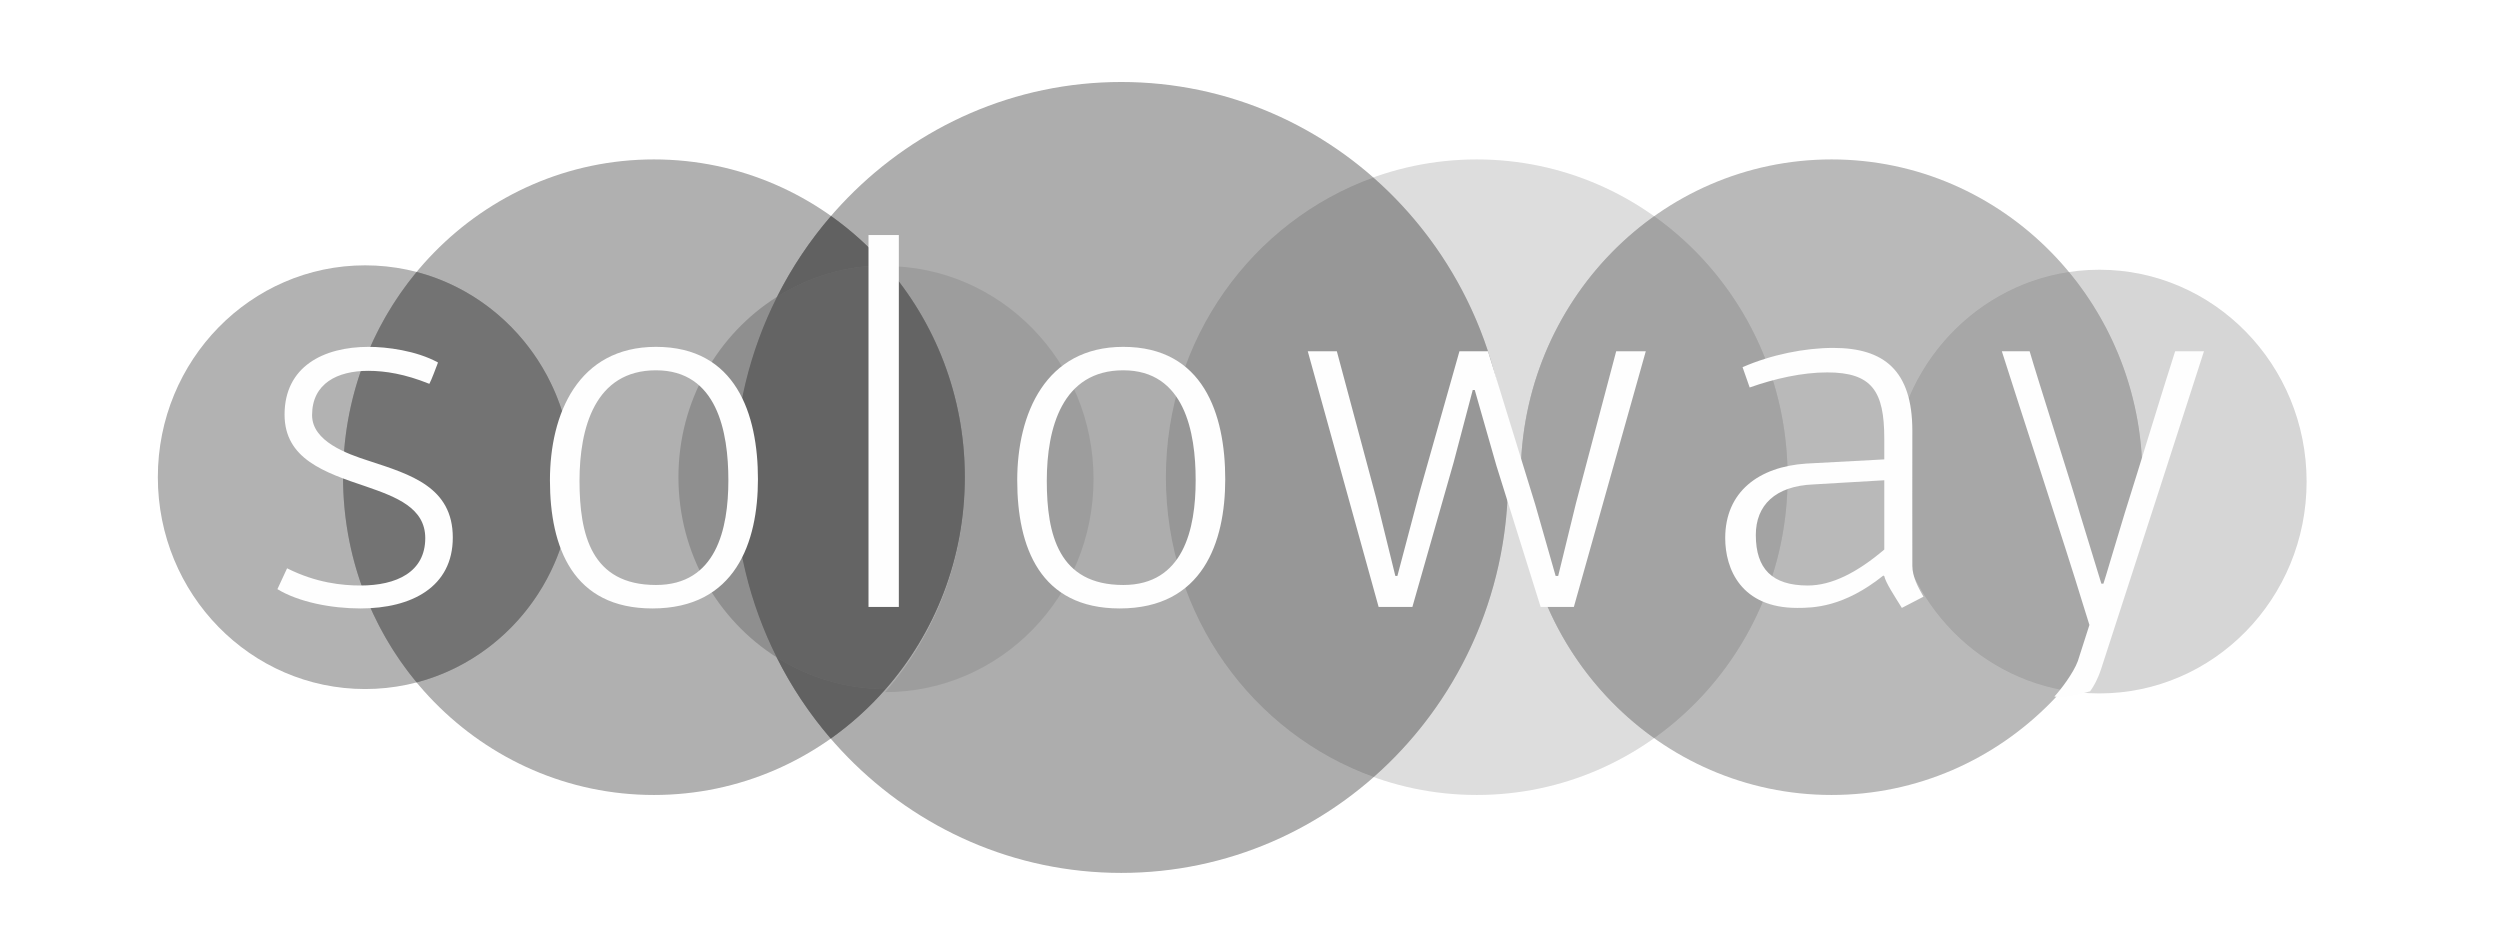
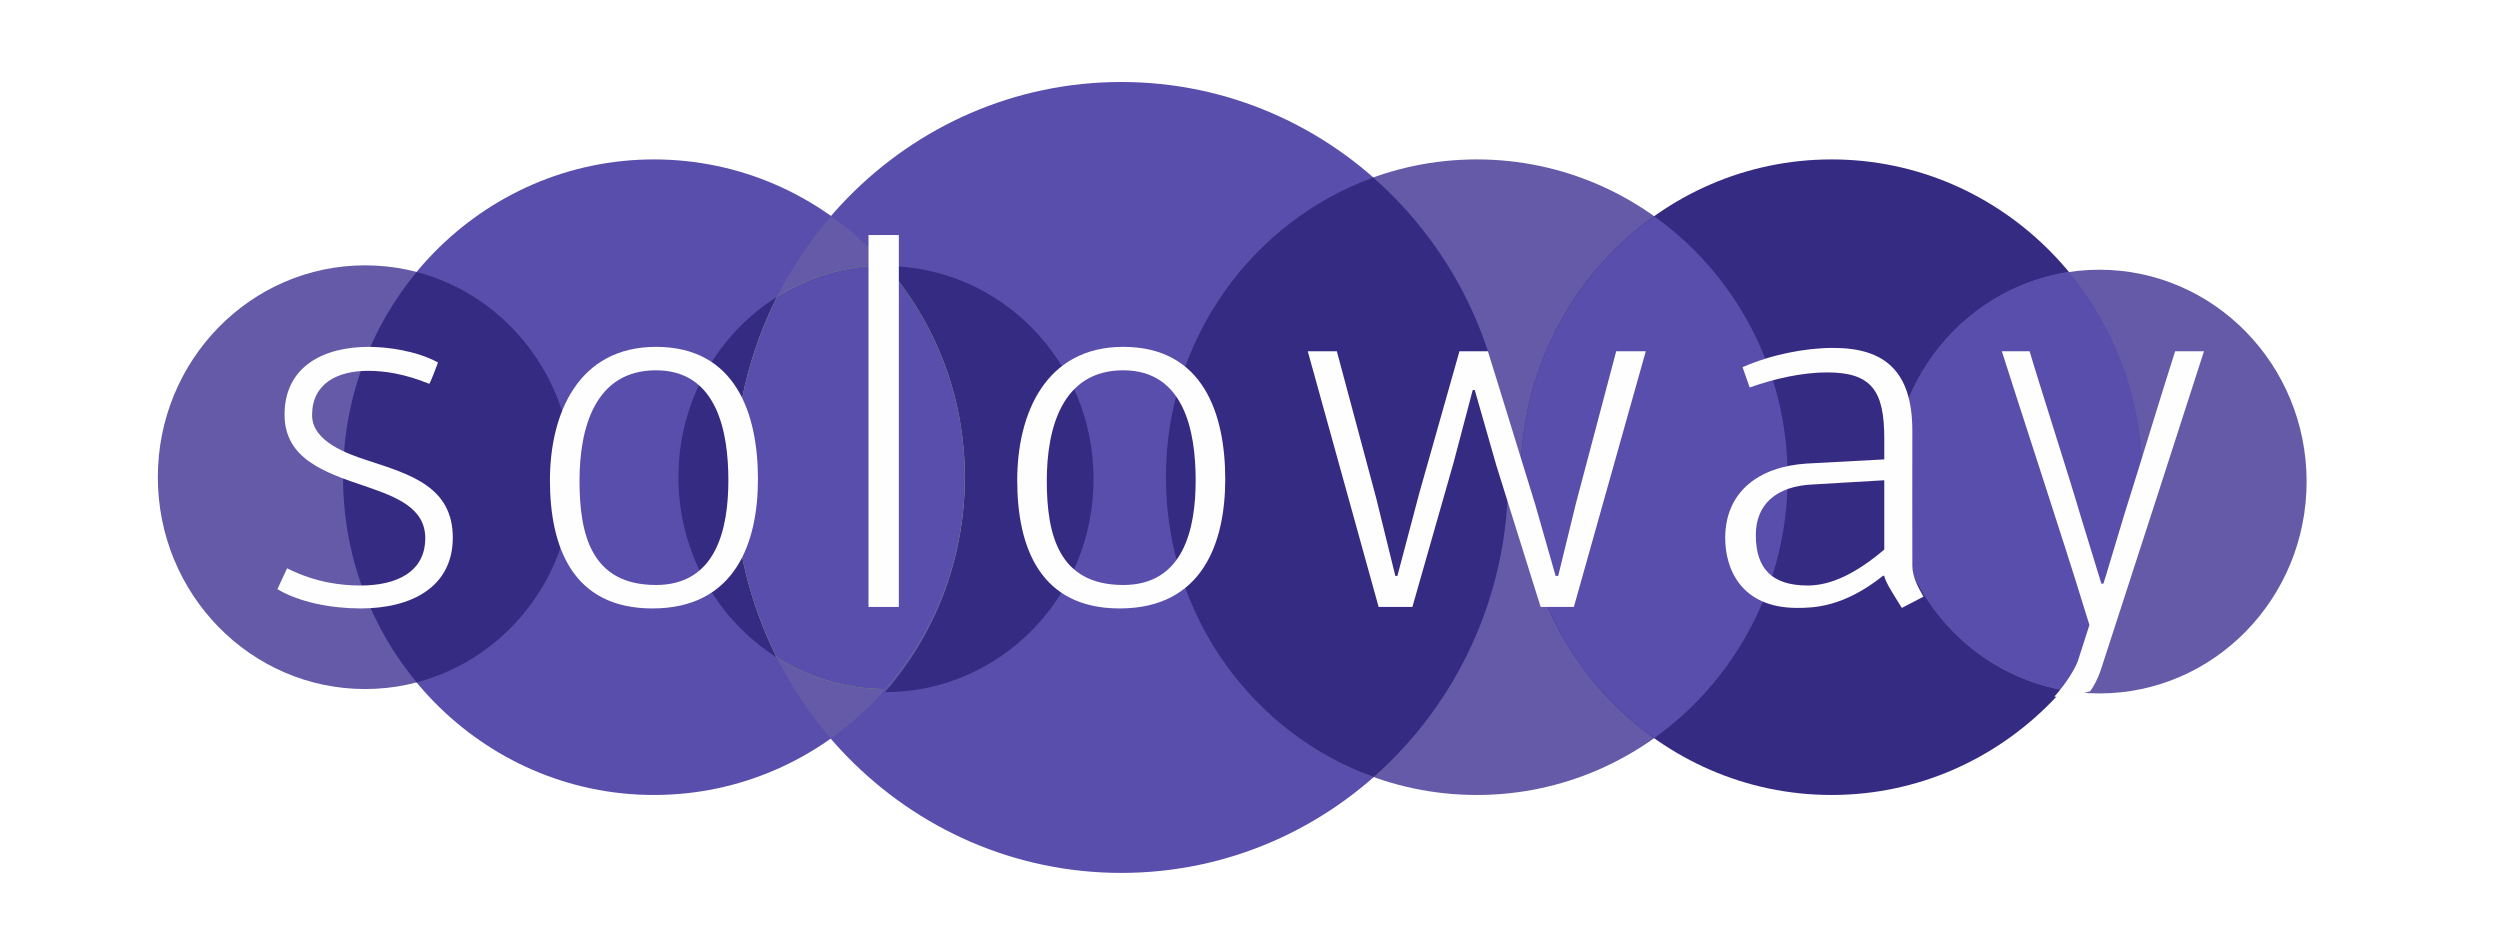
<svg xmlns="http://www.w3.org/2000/svg" width="202" height="76" viewBox="0 0 202 76" fill="none">
-   <g style="mix-blend-mode:luminosity" opacity="0.5">
-     <path fill-rule="evenodd" clip-rule="evenodd" d="M59.334 38.578C59.334 56.225 73.33 70.531 90.596 70.531C107.86 70.531 121.856 56.225 121.856 38.578C121.856 20.932 107.86 6.625 90.596 6.625C73.33 6.625 59.334 20.932 59.334 38.578Z" fill="#0474BB" />
-   </g>
-   <g style="mix-blend-mode:luminosity" opacity="0.5">
-     <path fill-rule="evenodd" clip-rule="evenodd" d="M77.959 38.556C77.959 52.737 66.713 64.234 52.839 64.234C38.964 64.234 27.718 52.737 27.718 38.556C27.718 24.377 38.964 12.881 52.839 12.881C66.713 12.881 77.959 24.377 77.959 38.556Z" fill="#894198" />
-   </g>
-   <g style="mix-blend-mode:luminosity" opacity="0.5">
-     <path fill-rule="evenodd" clip-rule="evenodd" d="M46.248 38.556C46.248 48.011 38.75 55.674 29.501 55.674C20.251 55.674 12.753 48.011 12.753 38.556C12.753 29.103 20.251 21.439 29.501 21.439C38.75 21.439 46.248 29.103 46.248 38.556Z" fill="#5B5E9C" />
-   </g>
-   <g style="mix-blend-mode:luminosity" opacity="0.5">
-     <path fill-rule="evenodd" clip-rule="evenodd" d="M94.201 38.556C94.201 52.737 105.449 64.234 119.323 64.234C133.195 64.234 144.442 52.737 144.442 38.556C144.442 24.377 133.195 12.881 119.323 12.881C105.449 12.881 94.201 24.377 94.201 38.556Z" fill="#FDB813" />
-   </g>
-   <g style="mix-blend-mode:luminosity" opacity="0.5">
-     <path fill-rule="evenodd" clip-rule="evenodd" d="M122.868 38.556C122.868 52.737 134.116 64.234 147.99 64.234C161.864 64.234 173.111 52.737 173.111 38.556C173.111 24.377 161.864 12.881 147.99 12.881C134.116 12.881 122.868 24.377 122.868 38.556Z" fill="#5B73B7" />
-   </g>
-   <g style="mix-blend-mode:luminosity" opacity="0.5">
-     <path fill-rule="evenodd" clip-rule="evenodd" d="M152.878 38.911C152.878 48.365 160.377 56.029 169.628 56.029C178.875 56.029 186.374 48.365 186.374 38.911C186.374 29.457 178.875 21.794 169.628 21.794C160.377 21.794 152.878 29.457 152.878 38.911Z" fill="#99CA3C" />
-   </g>
-   <g style="mix-blend-mode:luminosity" opacity="0.5">
-     <path fill-rule="evenodd" clip-rule="evenodd" d="M71.558 21.439C70.247 19.942 68.766 18.607 67.147 17.458C65.446 19.429 63.981 21.617 62.793 23.975C65.343 22.369 68.343 21.441 71.558 21.439Z" fill="#894199" />
-   </g>
-   <g style="mix-blend-mode:luminosity" opacity="0.5">
-     <path fill-rule="evenodd" clip-rule="evenodd" d="M46.248 38.556C46.248 30.573 40.9 23.866 33.667 21.974C29.958 26.448 27.718 32.233 27.718 38.556C27.718 44.88 29.958 50.666 33.666 55.14C40.9 53.247 46.248 46.541 46.248 38.556Z" fill="#DB128C" />
-   </g>
-   <g style="mix-blend-mode:luminosity" opacity="0.5">
-     <path fill-rule="evenodd" clip-rule="evenodd" d="M62.793 23.975C58.008 26.988 54.817 32.391 54.817 38.556C54.817 44.709 57.995 50.101 62.761 53.118C60.575 48.755 59.334 43.816 59.334 38.578C59.334 33.315 60.588 28.353 62.793 23.975Z" fill="#8A57A3" />
-   </g>
-   <g style="mix-blend-mode:luminosity" opacity="0.5">
-     <path fill-rule="evenodd" clip-rule="evenodd" d="M144.442 38.556C144.442 29.824 140.172 22.114 133.656 17.476C127.138 22.114 122.868 29.824 122.868 38.556C122.868 47.29 127.138 55 133.656 59.638C140.172 55 144.442 47.29 144.442 38.556Z" fill="#9999CB" />
-   </g>
-   <g style="mix-blend-mode:luminosity" opacity="0.5">
-     <path fill-rule="evenodd" clip-rule="evenodd" d="M167.167 21.979C159.083 23.196 152.878 30.312 152.878 38.911C152.878 47.323 158.817 54.313 166.644 55.752C170.662 51.2 173.111 45.172 173.111 38.556C173.111 32.236 170.873 26.453 167.167 21.979Z" fill="#6CBE54" />
-   </g>
-   <g style="mix-blend-mode:luminosity" opacity="0.5">
-     <path fill-rule="evenodd" clip-rule="evenodd" d="M121.857 38.578C121.857 28.884 117.627 20.204 110.958 14.345C101.198 17.868 94.201 27.375 94.201 38.557C94.201 49.752 101.215 59.268 110.992 62.781C117.642 56.922 121.857 48.256 121.857 38.578Z" fill="#2B92D0" />
-   </g>
-   <g style="mix-blend-mode:luminosity" opacity="0.5">
-     <path fill-rule="evenodd" clip-rule="evenodd" d="M71.51 55.927H71.516C80.819 55.927 88.36 48.219 88.36 38.711C88.36 29.203 80.819 21.495 71.516 21.495H71.51C75.512 26.064 77.948 32.096 77.948 38.711C77.948 45.326 75.512 51.358 71.51 55.927Z" fill="#28B1E6" />
-   </g>
-   <g style="mix-blend-mode:luminosity" opacity="0.5">
-     <path fill-rule="evenodd" clip-rule="evenodd" d="M71.558 55.674C68.331 55.673 65.318 54.736 62.761 53.118C63.949 55.49 65.418 57.69 67.125 59.672C68.752 58.52 70.241 57.177 71.558 55.674Z" fill="#894199" />
-   </g>
-   <g style="mix-blend-mode:luminosity" opacity="0.5">
-     <path fill-rule="evenodd" clip-rule="evenodd" d="M59.334 38.578C59.334 43.816 60.575 48.755 62.76 53.118C65.317 54.736 68.331 55.673 71.558 55.674C75.537 51.131 77.959 45.134 77.959 38.556C77.959 31.979 75.537 25.983 71.558 21.439C68.343 21.441 65.342 22.369 62.793 23.975C60.587 28.353 59.334 33.315 59.334 38.578Z" fill="#8CC642" />
-   </g>
-   <g style="mix-blend-mode:luminosity" opacity="0.5">
-     <path fill-rule="evenodd" clip-rule="evenodd" d="M71.558 21.439C70.247 19.942 68.766 18.607 67.147 17.458C65.446 19.429 63.981 21.617 62.793 23.975C60.587 28.353 59.334 33.315 59.334 38.578C59.334 43.816 60.575 48.755 62.761 53.118C63.949 55.49 65.418 57.69 67.125 59.672C68.753 58.52 70.241 57.178 71.558 55.674C75.537 51.131 77.959 45.134 77.959 38.556C77.959 31.979 75.537 25.983 71.558 21.439Z" fill="#45449B" />
-   </g>
-   <g style="mix-blend-mode:luminosity" opacity="0.5">
-     <path fill-rule="evenodd" clip-rule="evenodd" d="M59.334 38.578C59.334 43.816 60.575 48.755 62.76 53.118C65.317 54.736 68.331 55.673 71.558 55.674C75.537 51.131 77.959 45.134 77.959 38.556C77.959 31.979 75.537 25.983 71.558 21.439C68.343 21.441 65.342 22.369 62.793 23.975C60.587 28.353 59.334 33.315 59.334 38.578Z" fill="#3B55A5" />
-   </g>
+   <path fill-rule="evenodd" clip-rule="evenodd" d="M59.334 38.578C59.334 56.225 73.33 70.531 90.596 70.531C107.86 70.531 121.856 56.225 121.856 38.578C121.856 20.932 107.86 6.625 90.596 6.625C73.33 6.625 59.334 20.932 59.334 38.578Z" fill="#594EAB" />
+   <path fill-rule="evenodd" clip-rule="evenodd" d="M77.959 38.556C77.959 52.737 66.713 64.234 52.839 64.234C38.964 64.234 27.718 52.737 27.718 38.556C27.718 24.377 38.964 12.881 52.839 12.881C66.713 12.881 77.959 24.377 77.959 38.556Z" fill="#594EAB" />
+   <path fill-rule="evenodd" clip-rule="evenodd" d="M46.248 38.556C46.248 48.011 38.75 55.674 29.501 55.674C20.251 55.674 12.753 48.011 12.753 38.556C12.753 29.103 20.251 21.439 29.501 21.439C38.75 21.439 46.248 29.103 46.248 38.556Z" fill="#645AA7" />
+   <path fill-rule="evenodd" clip-rule="evenodd" d="M94.201 38.556C94.201 52.737 105.449 64.234 119.323 64.234C133.195 64.234 144.442 52.737 144.442 38.556C144.442 24.377 133.195 12.881 119.323 12.881C105.449 12.881 94.201 24.377 94.201 38.556Z" fill="#645AA7" />
+   <path fill-rule="evenodd" clip-rule="evenodd" d="M122.868 38.556C122.868 52.737 134.116 64.234 147.99 64.234C161.864 64.234 173.111 52.737 173.111 38.556C173.111 24.377 161.864 12.881 147.99 12.881C134.116 12.881 122.868 24.377 122.868 38.556Z" fill="#362B82" />
+   <path fill-rule="evenodd" clip-rule="evenodd" d="M152.878 38.911C152.878 48.365 160.377 56.029 169.628 56.029C178.875 56.029 186.374 48.365 186.374 38.911C186.374 29.457 178.875 21.794 169.628 21.794C160.377 21.794 152.878 29.457 152.878 38.911Z" fill="#645AA7" />
+   <path fill-rule="evenodd" clip-rule="evenodd" d="M71.558 21.439C70.247 19.942 68.766 18.607 67.147 17.458C65.446 19.429 63.981 21.617 62.793 23.975C65.343 22.369 68.343 21.441 71.558 21.439Z" fill="#645AA7" />
+   <path fill-rule="evenodd" clip-rule="evenodd" d="M46.248 38.556C46.248 30.573 40.9 23.866 33.667 21.974C29.958 26.448 27.718 32.233 27.718 38.556C27.718 44.88 29.958 50.666 33.666 55.14C40.9 53.247 46.248 46.541 46.248 38.556Z" fill="#362B82" />
+   <path fill-rule="evenodd" clip-rule="evenodd" d="M62.793 23.975C58.008 26.988 54.817 32.391 54.817 38.556C54.817 44.709 57.995 50.101 62.761 53.118C60.575 48.755 59.334 43.816 59.334 38.578C59.334 33.315 60.588 28.353 62.793 23.975Z" fill="#362B82" />
+   <path fill-rule="evenodd" clip-rule="evenodd" d="M144.442 38.556C144.442 29.824 140.172 22.114 133.656 17.476C127.138 22.114 122.868 29.824 122.868 38.556C122.868 47.29 127.138 55 133.656 59.638C140.172 55 144.442 47.29 144.442 38.556Z" fill="#594EAB" />
+   <path fill-rule="evenodd" clip-rule="evenodd" d="M167.167 21.979C159.083 23.196 152.878 30.312 152.878 38.911C152.878 47.323 158.817 54.313 166.644 55.752C170.662 51.2 173.111 45.172 173.111 38.556C173.111 32.236 170.873 26.453 167.167 21.979Z" fill="#594EAB" />
+   <path fill-rule="evenodd" clip-rule="evenodd" d="M121.857 38.578C121.857 28.884 117.627 20.204 110.958 14.345C101.198 17.868 94.201 27.375 94.201 38.557C94.201 49.752 101.215 59.268 110.992 62.781C117.642 56.922 121.857 48.256 121.857 38.578Z" fill="#362B82" />
+   <path fill-rule="evenodd" clip-rule="evenodd" d="M71.51 55.927H71.516C80.819 55.927 88.36 48.219 88.36 38.711C88.36 29.203 80.819 21.495 71.516 21.495H71.51C75.512 26.064 77.948 32.096 77.948 38.711C77.948 45.326 75.512 51.358 71.51 55.927Z" fill="#362B82" />
+   <path fill-rule="evenodd" clip-rule="evenodd" d="M71.558 55.674C68.331 55.673 65.318 54.736 62.761 53.118C63.949 55.49 65.418 57.69 67.125 59.672C68.752 58.52 70.241 57.177 71.558 55.674Z" fill="#645AA7" />
+   <path fill-rule="evenodd" clip-rule="evenodd" d="M59.334 38.578C59.334 43.816 60.575 48.755 62.76 53.118C65.317 54.736 68.331 55.673 71.558 55.674C75.537 51.131 77.959 45.134 77.959 38.556C77.959 31.979 75.537 25.983 71.558 21.439C68.343 21.441 65.342 22.369 62.793 23.975C60.587 28.353 59.334 33.315 59.334 38.578Z" fill="#8CC642" />
+   <path fill-rule="evenodd" clip-rule="evenodd" d="M59.334 38.578C59.334 43.816 60.575 48.755 62.76 53.118C65.317 54.736 68.331 55.673 71.558 55.674C75.537 51.131 77.959 45.134 77.959 38.556C77.959 31.979 75.537 25.983 71.558 21.439C68.343 21.441 65.342 22.369 62.793 23.975C60.587 28.353 59.334 33.315 59.334 38.578Z" fill="#594EAB" />
  <path fill-rule="evenodd" clip-rule="evenodd" d="M171.67 41.487C170.813 44.282 170.118 46.704 169.955 47.163H169.791L168.077 41.569C167.422 39.273 164.646 30.636 163.994 28.381H161.748C162.932 32.137 167.096 44.826 168.241 48.623L168.825 50.496L167.887 53.422C167.527 54.4 166.456 55.796 165.991 56.281C166.726 56.422 167.936 56.146 168.884 55.855C169.171 55.466 169.506 54.866 169.779 54.028C172.388 46.028 176.978 31.826 178.081 28.381H175.753C174.65 31.804 172.976 37.356 171.67 41.487Z" fill="#FEFEFE" />
  <path fill-rule="evenodd" clip-rule="evenodd" d="M146.523 39.141C143.435 39.269 141.87 40.826 141.87 43.224C141.87 45.962 143.187 47.309 146.072 47.309C148.008 47.309 150.066 46.258 152.25 44.403V38.805L146.523 39.141ZM154.517 34.803C154.517 34.803 154.506 45.049 154.517 45.723C154.527 46.615 154.964 47.41 155.416 48.213L153.67 49.119C153.03 48.09 152.365 47.078 152.25 46.552C152.25 46.552 152.208 46.509 152.167 46.509C148.955 49.077 146.523 49.119 145.206 49.119C140.674 49.119 139.397 45.962 139.397 43.479C139.397 39.729 142.116 37.71 145.948 37.457L152.25 37.119V35.437C152.25 31.606 151.261 30.09 147.634 30.09C145.618 30.09 143.394 30.594 141.374 31.308L140.799 29.668C143.107 28.657 145.823 28.111 148.13 28.111C152.208 28.111 154.517 29.92 154.517 34.803Z" fill="#FEFEFE" />
  <path fill-rule="evenodd" clip-rule="evenodd" d="M125.901 46.537L127.34 40.654L130.589 28.381H132.98L127.168 49.041H124.484L120.907 37.618L119.16 31.512H118.997L117.452 37.368L114.121 49.041H111.393L105.667 28.381H108.016L111.181 40.19L112.744 46.537H112.909L114.676 39.854L117.924 28.381H120.227L124.051 40.779L125.695 46.537H125.901Z" fill="#FEFEFE" />
  <path fill-rule="evenodd" clip-rule="evenodd" d="M90.761 29.92C85.817 29.92 84.581 34.594 84.581 38.847C84.581 43.184 85.529 47.267 90.761 47.267C95.621 47.267 96.61 42.764 96.61 38.804C96.61 34.889 95.703 29.92 90.761 29.92ZM90.472 49.162C84.047 49.162 82.192 44.237 82.192 38.804C82.192 33.457 84.457 28.026 90.761 28.026C97.228 28.026 98.999 33.457 98.999 38.72C98.999 43.815 97.187 49.162 90.472 49.162Z" fill="#FEFEFE" />
  <path fill-rule="evenodd" clip-rule="evenodd" d="M70.175 49.041H72.626V18.991H70.175V49.041Z" fill="#FEFEFE" />
  <path fill-rule="evenodd" clip-rule="evenodd" d="M53.004 29.92C48.061 29.92 46.825 34.594 46.825 38.847C46.825 43.184 47.772 47.267 53.004 47.267C57.864 47.267 58.852 42.764 58.852 38.804C58.852 34.889 57.946 29.92 53.004 29.92ZM52.715 49.162C46.289 49.162 44.435 44.237 44.435 38.804C44.435 33.457 46.701 28.026 53.004 28.026C59.471 28.026 61.242 33.457 61.242 38.72C61.242 43.815 59.429 49.162 52.715 49.162Z" fill="#FEFEFE" />
  <path fill-rule="evenodd" clip-rule="evenodd" d="M23.197 45.919C25.545 47.098 27.646 47.309 29.129 47.309C32.054 47.309 34.361 46.215 34.361 43.479C34.361 41.035 32.014 40.151 29.582 39.31C26.205 38.174 22.993 37.078 22.993 33.5C22.993 29.626 26.122 28.026 29.788 28.026C31.23 28.026 33.62 28.32 35.391 29.29C35.227 29.71 34.897 30.636 34.691 31.014C32.714 30.214 31.107 29.963 29.748 29.963C27.276 29.963 25.216 30.972 25.216 33.542C25.216 35.646 27.976 36.656 29.831 37.246C33.166 38.341 36.586 39.35 36.586 43.436C36.586 47.435 33.249 49.162 29.129 49.162C26.781 49.162 24.145 48.656 22.415 47.603L23.197 45.919Z" fill="#FEFEFE" />
</svg>
